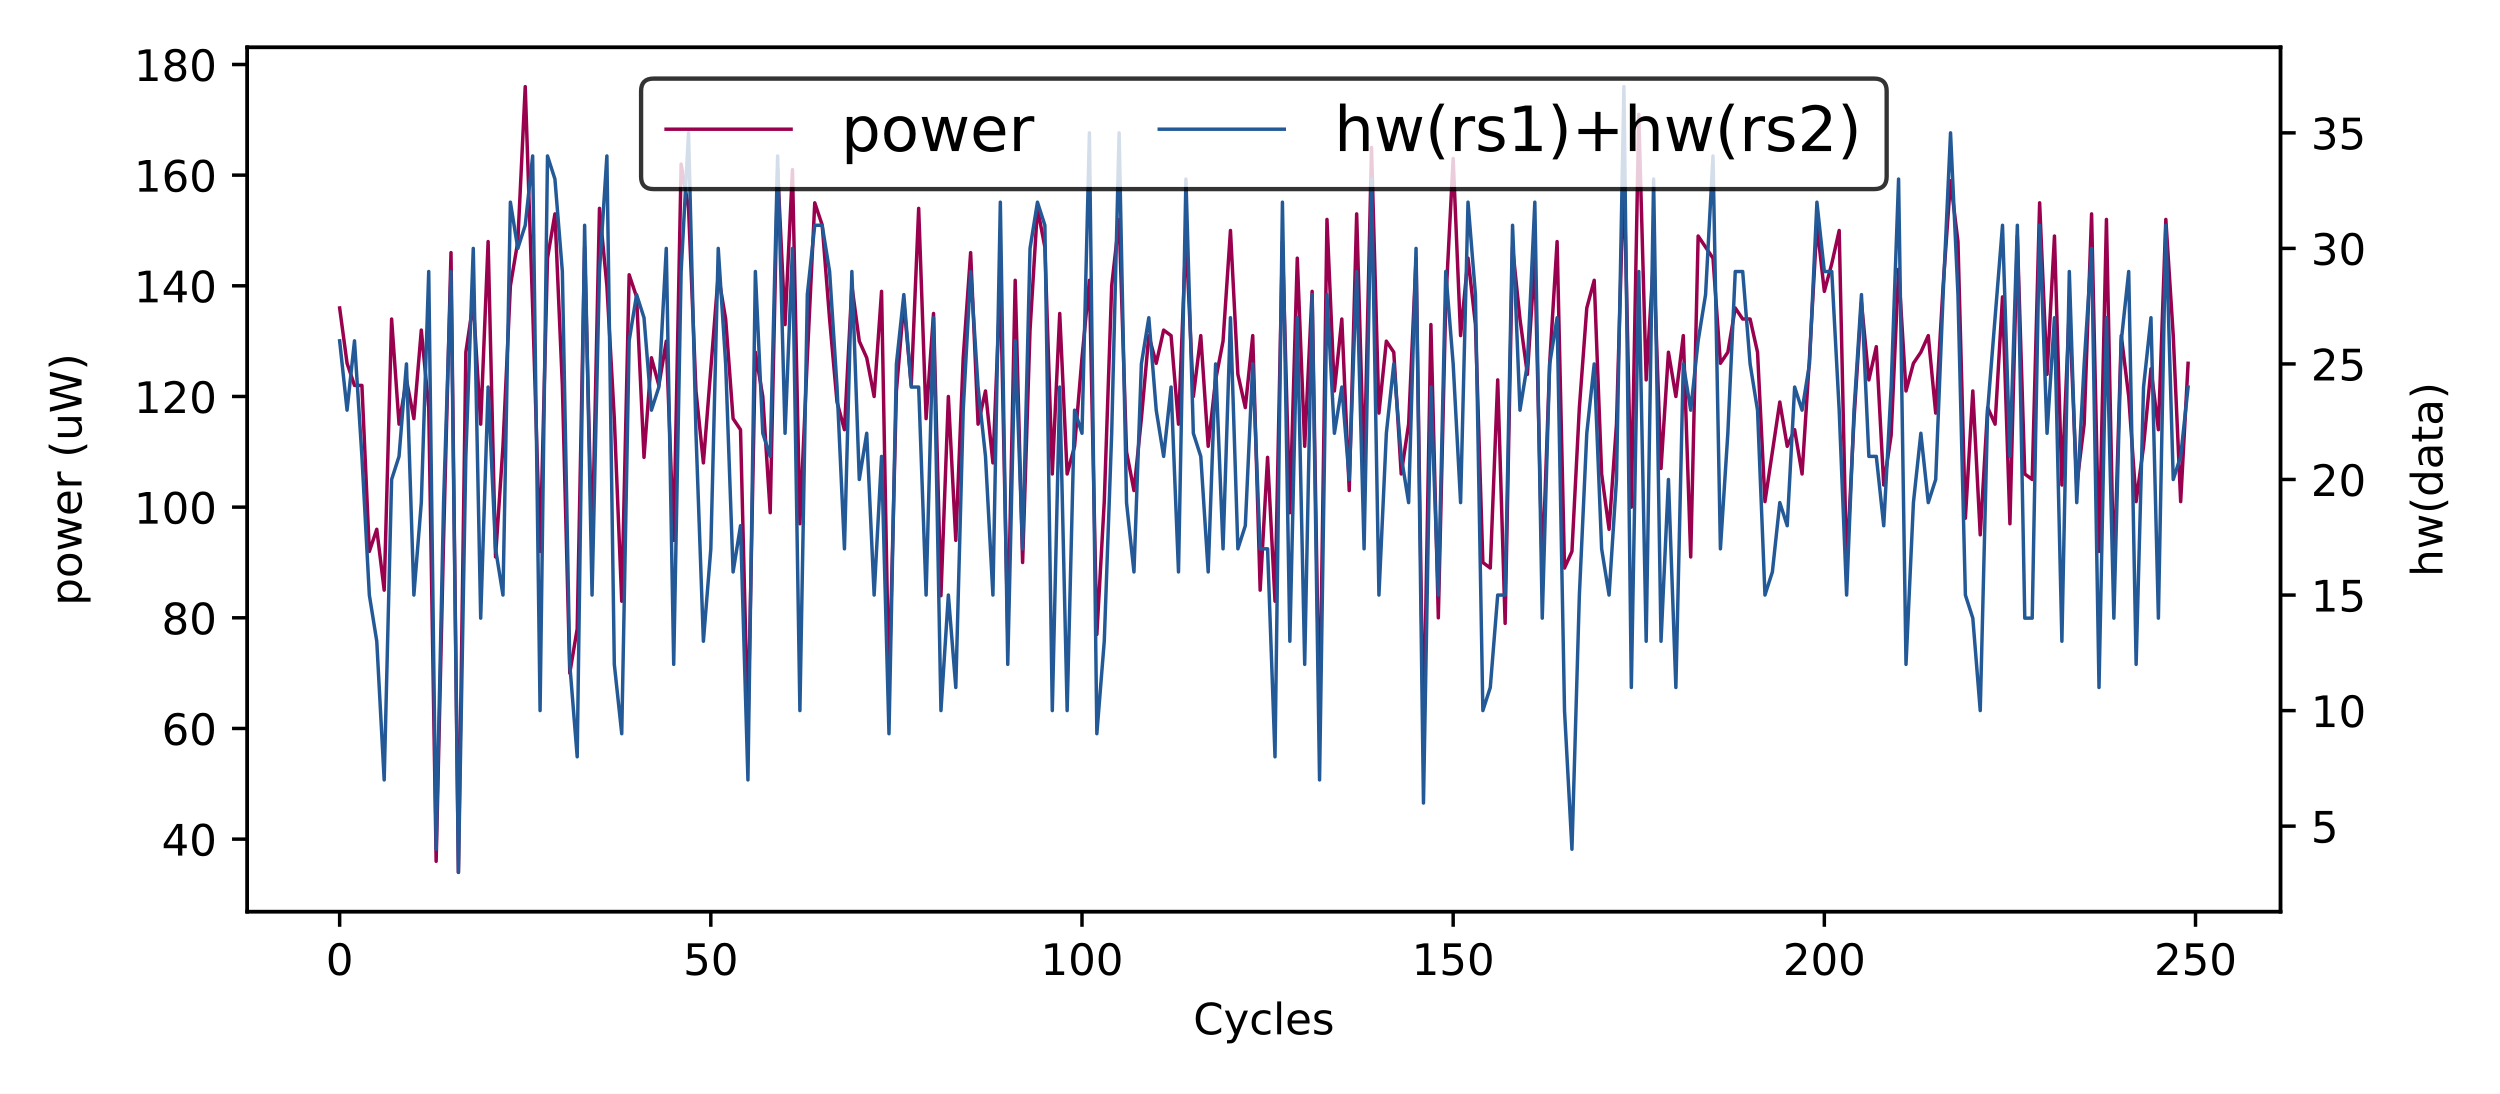
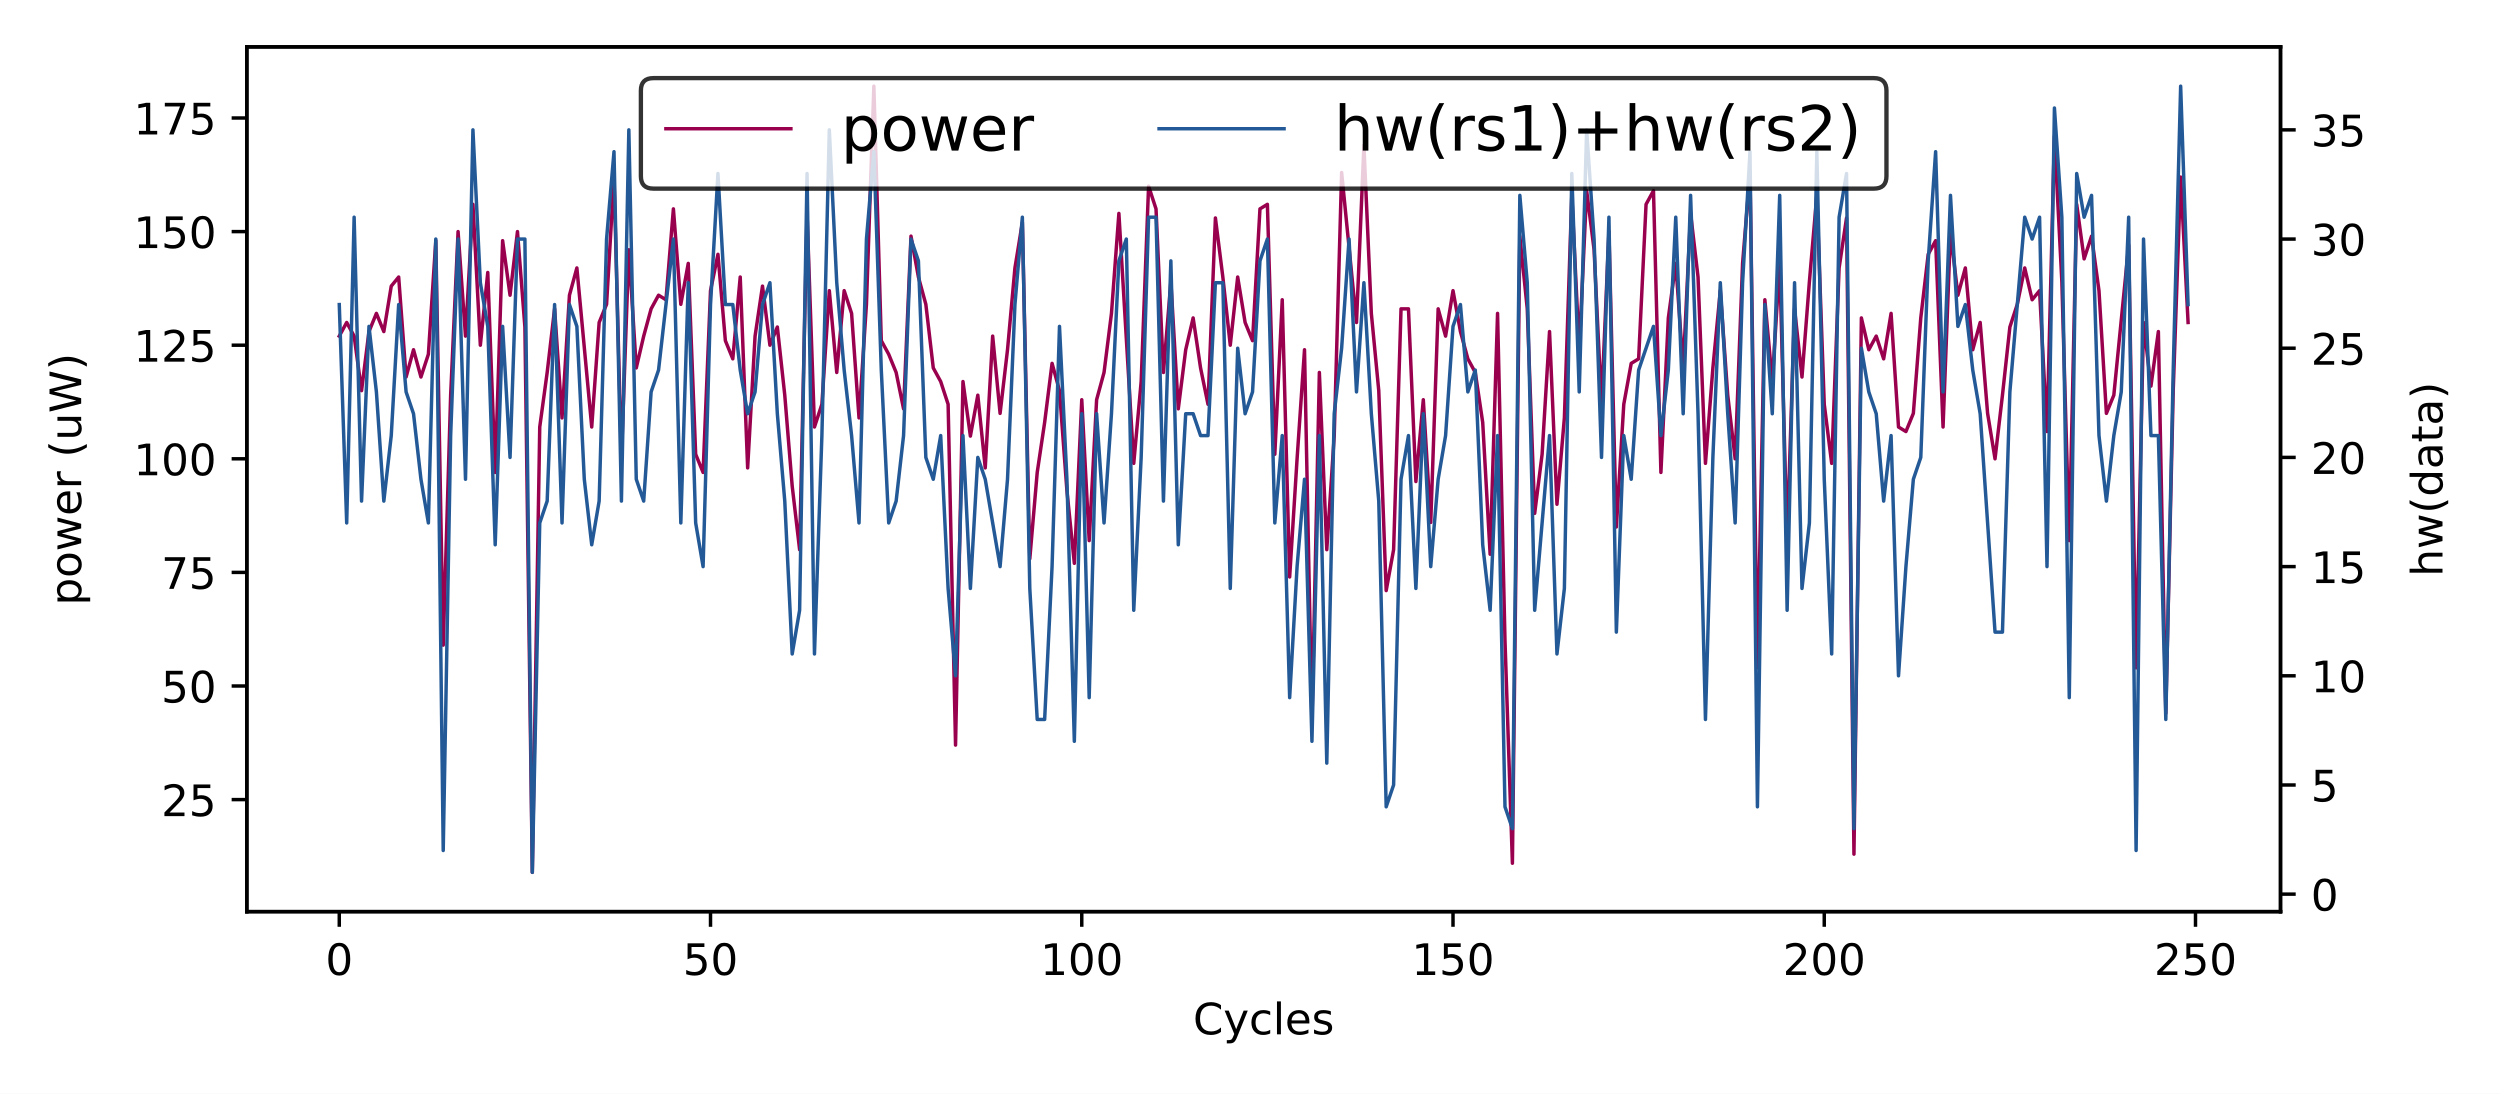
<svg xmlns="http://www.w3.org/2000/svg" xmlns:xlink="http://www.w3.org/1999/xlink" width="576pt" height="252pt" viewBox="0 0 576 252" version="1.1">
  <defs>
    <style type="text/css">*{stroke-linejoin: round; stroke-linecap: butt}</style>
  </defs>
  <g id="figure_1">
    <g id="patch_1">
      <path d="M 0 252  L 576 252  L 576 0  L 0 0  z " style="fill: #ffffff" />
    </g>
    <g id="axes_1">
      <g id="patch_2">
-         <path d="M 56.96 210.04  L 525.43 210.04  L 525.43 10.909  L 56.96 10.909  z " style="fill: #ffffff" />
+         <path d="M 56.87 210.04  L 525.43 210.04  L 525.43 10.8  L 56.87 10.8  z " style="fill: #ffffff" />
      </g>
      <g id="matplotlib.axis_1">
        <g id="xtick_1">
          <g id="line2d_1">
            <defs>
-               <path id="m8bb94ca2d2" d="M 0 0  L 0 3.5  " style="stroke: #000000; stroke-width: 0.8" />
+               <path id="m8ede813145" d="M 0 0  L 0 3.5  " style="stroke: #000000; stroke-width: 0.8" />
            </defs>
            <g>
-               <use xlink:href="#m8bb94ca2d2" x="78.254" y="210.04" style="stroke: #000000; stroke-width: 0.8" />
+               <use xlink:href="#m8ede813145" x="78.168" y="210.04" style="stroke: #000000; stroke-width: 0.8" />
            </g>
          </g>
          <g id="text_1">
-             <text style="font: 10px 'DejaVu Sans', 'Bitstream Vera Sans', 'Computer Modern Sans Serif', 'Lucida Grande', 'Verdana', 'Geneva', 'Lucid', 'Arial', 'Helvetica', 'Avant Garde', sans-serif; text-anchor: middle" x="78.254" y="224.638" transform="rotate(-0 78.25409 224.6384)">0</text>
+             <text style="font: 10px 'DejaVu Sans', 'Bitstream Vera Sans', 'Computer Modern Sans Serif', 'Lucida Grande', 'Verdana', 'Geneva', 'Lucid', 'Arial', 'Helvetica', 'Avant Garde', sans-serif; text-anchor: middle" x="78.168" y="224.638" transform="rotate(-0 78.16818 224.6384)">0</text>
          </g>
        </g>
        <g id="xtick_2">
          <g id="line2d_2">
            <g>
-               <use xlink:href="#m8bb94ca2d2" x="163.773" y="210.04" style="stroke: #000000; stroke-width: 0.8" />
+               <use xlink:href="#m8ede813145" x="163.703" y="210.04" style="stroke: #000000; stroke-width: 0.8" />
            </g>
          </g>
          <g id="text_2">
-             <text style="font: 10px 'DejaVu Sans', 'Bitstream Vera Sans', 'Computer Modern Sans Serif', 'Lucida Grande', 'Verdana', 'Geneva', 'Lucid', 'Arial', 'Helvetica', 'Avant Garde', sans-serif; text-anchor: middle" x="163.773" y="224.638" transform="rotate(-0 163.7725 224.6384)">50</text>
+             <text style="font: 10px 'DejaVu Sans', 'Bitstream Vera Sans', 'Computer Modern Sans Serif', 'Lucida Grande', 'Verdana', 'Geneva', 'Lucid', 'Arial', 'Helvetica', 'Avant Garde', sans-serif; text-anchor: middle" x="163.703" y="224.638" transform="rotate(-0 163.703 224.6384)">50</text>
          </g>
        </g>
        <g id="xtick_3">
          <g id="line2d_3">
            <g>
-               <use xlink:href="#m8bb94ca2d2" x="249.291" y="210.04" style="stroke: #000000; stroke-width: 0.8" />
+               <use xlink:href="#m8ede813145" x="249.238" y="210.04" style="stroke: #000000; stroke-width: 0.8" />
            </g>
          </g>
          <g id="text_3">
-             <text style="font: 10px 'DejaVu Sans', 'Bitstream Vera Sans', 'Computer Modern Sans Serif', 'Lucida Grande', 'Verdana', 'Geneva', 'Lucid', 'Arial', 'Helvetica', 'Avant Garde', sans-serif; text-anchor: middle" x="249.291" y="224.638" transform="rotate(-0 249.291 224.6384)">100</text>
+             <text style="font: 10px 'DejaVu Sans', 'Bitstream Vera Sans', 'Computer Modern Sans Serif', 'Lucida Grande', 'Verdana', 'Geneva', 'Lucid', 'Arial', 'Helvetica', 'Avant Garde', sans-serif; text-anchor: middle" x="249.238" y="224.638" transform="rotate(-0 249.2379 224.6384)">100</text>
          </g>
        </g>
        <g id="xtick_4">
          <g id="line2d_4">
            <g>
-               <use xlink:href="#m8bb94ca2d2" x="334.809" y="210.04" style="stroke: #000000; stroke-width: 0.8" />
+               <use xlink:href="#m8ede813145" x="334.773" y="210.04" style="stroke: #000000; stroke-width: 0.8" />
            </g>
          </g>
          <g id="text_4">
-             <text style="font: 10px 'DejaVu Sans', 'Bitstream Vera Sans', 'Computer Modern Sans Serif', 'Lucida Grande', 'Verdana', 'Geneva', 'Lucid', 'Arial', 'Helvetica', 'Avant Garde', sans-serif; text-anchor: middle" x="334.809" y="224.638" transform="rotate(-0 334.8094 224.6384)">150</text>
+             <text style="font: 10px 'DejaVu Sans', 'Bitstream Vera Sans', 'Computer Modern Sans Serif', 'Lucida Grande', 'Verdana', 'Geneva', 'Lucid', 'Arial', 'Helvetica', 'Avant Garde', sans-serif; text-anchor: middle" x="334.773" y="224.638" transform="rotate(-0 334.7728 224.6384)">150</text>
          </g>
        </g>
        <g id="xtick_5">
          <g id="line2d_5">
            <g>
-               <use xlink:href="#m8bb94ca2d2" x="420.328" y="210.04" style="stroke: #000000; stroke-width: 0.8" />
+               <use xlink:href="#m8ede813145" x="420.308" y="210.04" style="stroke: #000000; stroke-width: 0.8" />
            </g>
          </g>
          <g id="text_5">
-             <text style="font: 10px 'DejaVu Sans', 'Bitstream Vera Sans', 'Computer Modern Sans Serif', 'Lucida Grande', 'Verdana', 'Geneva', 'Lucid', 'Arial', 'Helvetica', 'Avant Garde', sans-serif; text-anchor: middle" x="420.328" y="224.638" transform="rotate(-0 420.3278 224.6384)">200</text>
+             <text style="font: 10px 'DejaVu Sans', 'Bitstream Vera Sans', 'Computer Modern Sans Serif', 'Lucida Grande', 'Verdana', 'Geneva', 'Lucid', 'Arial', 'Helvetica', 'Avant Garde', sans-serif; text-anchor: middle" x="420.308" y="224.638" transform="rotate(-0 420.3076 224.6384)">200</text>
          </g>
        </g>
        <g id="xtick_6">
          <g id="line2d_6">
            <g>
-               <use xlink:href="#m8bb94ca2d2" x="505.846" y="210.04" style="stroke: #000000; stroke-width: 0.8" />
+               <use xlink:href="#m8ede813145" x="505.843" y="210.04" style="stroke: #000000; stroke-width: 0.8" />
            </g>
          </g>
          <g id="text_6">
-             <text style="font: 10px 'DejaVu Sans', 'Bitstream Vera Sans', 'Computer Modern Sans Serif', 'Lucida Grande', 'Verdana', 'Geneva', 'Lucid', 'Arial', 'Helvetica', 'Avant Garde', sans-serif; text-anchor: middle" x="505.846" y="224.638" transform="rotate(-0 505.8463 224.6384)">250</text>
+             <text style="font: 10px 'DejaVu Sans', 'Bitstream Vera Sans', 'Computer Modern Sans Serif', 'Lucida Grande', 'Verdana', 'Geneva', 'Lucid', 'Arial', 'Helvetica', 'Avant Garde', sans-serif; text-anchor: middle" x="505.843" y="224.638" transform="rotate(-0 505.8425 224.6384)">250</text>
          </g>
        </g>
        <g id="text_7">
-           <text style="font: 10px 'DejaVu Sans', 'Bitstream Vera Sans', 'Computer Modern Sans Serif', 'Lucida Grande', 'Verdana', 'Geneva', 'Lucid', 'Arial', 'Helvetica', 'Avant Garde', sans-serif; text-anchor: middle" x="291.195" y="238.317" transform="rotate(-0 291.195 238.3166)">Cycles</text>
+           <text style="font: 10px 'DejaVu Sans', 'Bitstream Vera Sans', 'Computer Modern Sans Serif', 'Lucida Grande', 'Verdana', 'Geneva', 'Lucid', 'Arial', 'Helvetica', 'Avant Garde', sans-serif; text-anchor: middle" x="291.15" y="238.317" transform="rotate(-0 291.15 238.3166)">Cycles</text>
        </g>
      </g>
      <g id="matplotlib.axis_2">
        <g id="ytick_1">
          <g id="line2d_7">
            <defs>
-               <path id="mb36695439d" d="M 0 0  L -3.5 0  " style="stroke: #000000; stroke-width: 0.8" />
+               <path id="meb127ed722" d="M 0 0  L -3.5 0  " style="stroke: #000000; stroke-width: 0.8" />
            </defs>
            <g>
-               <use xlink:href="#mb36695439d" x="56.96" y="193.34" style="stroke: #000000; stroke-width: 0.8" />
+               <use xlink:href="#meb127ed722" x="56.87" y="184.232" style="stroke: #000000; stroke-width: 0.8" />
            </g>
          </g>
          <g id="text_8">
-             <text style="font: 10px 'DejaVu Sans', 'Bitstream Vera Sans', 'Computer Modern Sans Serif', 'Lucida Grande', 'Verdana', 'Geneva', 'Lucid', 'Arial', 'Helvetica', 'Avant Garde', sans-serif; text-anchor: end" x="49.96" y="197.139" transform="rotate(-0 49.96 197.1387)">40</text>
+             <text style="font: 10px 'DejaVu Sans', 'Bitstream Vera Sans', 'Computer Modern Sans Serif', 'Lucida Grande', 'Verdana', 'Geneva', 'Lucid', 'Arial', 'Helvetica', 'Avant Garde', sans-serif; text-anchor: end" x="49.87" y="188.031" transform="rotate(-0 49.87 188.0312)">25</text>
          </g>
        </g>
        <g id="ytick_2">
          <g id="line2d_8">
            <g>
-               <use xlink:href="#mb36695439d" x="56.96" y="167.843" style="stroke: #000000; stroke-width: 0.8" />
+               <use xlink:href="#meb127ed722" x="56.87" y="158.058" style="stroke: #000000; stroke-width: 0.8" />
            </g>
          </g>
          <g id="text_9">
-             <text style="font: 10px 'DejaVu Sans', 'Bitstream Vera Sans', 'Computer Modern Sans Serif', 'Lucida Grande', 'Verdana', 'Geneva', 'Lucid', 'Arial', 'Helvetica', 'Avant Garde', sans-serif; text-anchor: end" x="49.96" y="171.642" transform="rotate(-0 49.96 171.6418)">60</text>
+             <text style="font: 10px 'DejaVu Sans', 'Bitstream Vera Sans', 'Computer Modern Sans Serif', 'Lucida Grande', 'Verdana', 'Geneva', 'Lucid', 'Arial', 'Helvetica', 'Avant Garde', sans-serif; text-anchor: end" x="49.87" y="161.857" transform="rotate(-0 49.87 161.8567)">50</text>
          </g>
        </g>
        <g id="ytick_3">
          <g id="line2d_9">
            <g>
-               <use xlink:href="#mb36695439d" x="56.96" y="142.346" style="stroke: #000000; stroke-width: 0.8" />
+               <use xlink:href="#meb127ed722" x="56.87" y="131.883" style="stroke: #000000; stroke-width: 0.8" />
            </g>
          </g>
          <g id="text_10">
-             <text style="font: 10px 'DejaVu Sans', 'Bitstream Vera Sans', 'Computer Modern Sans Serif', 'Lucida Grande', 'Verdana', 'Geneva', 'Lucid', 'Arial', 'Helvetica', 'Avant Garde', sans-serif; text-anchor: end" x="49.96" y="146.145" transform="rotate(-0 49.96 146.1449)">80</text>
+             <text style="font: 10px 'DejaVu Sans', 'Bitstream Vera Sans', 'Computer Modern Sans Serif', 'Lucida Grande', 'Verdana', 'Geneva', 'Lucid', 'Arial', 'Helvetica', 'Avant Garde', sans-serif; text-anchor: end" x="49.87" y="135.682" transform="rotate(-0 49.87 135.6823)">75</text>
          </g>
        </g>
        <g id="ytick_4">
          <g id="line2d_10">
            <g>
-               <use xlink:href="#mb36695439d" x="56.96" y="116.849" style="stroke: #000000; stroke-width: 0.8" />
+               <use xlink:href="#meb127ed722" x="56.87" y="105.709" style="stroke: #000000; stroke-width: 0.8" />
            </g>
          </g>
          <g id="text_11">
-             <text style="font: 10px 'DejaVu Sans', 'Bitstream Vera Sans', 'Computer Modern Sans Serif', 'Lucida Grande', 'Verdana', 'Geneva', 'Lucid', 'Arial', 'Helvetica', 'Avant Garde', sans-serif; text-anchor: end" x="49.96" y="120.648" transform="rotate(-0 49.96 120.648)">100</text>
+             <text style="font: 10px 'DejaVu Sans', 'Bitstream Vera Sans', 'Computer Modern Sans Serif', 'Lucida Grande', 'Verdana', 'Geneva', 'Lucid', 'Arial', 'Helvetica', 'Avant Garde', sans-serif; text-anchor: end" x="49.87" y="109.508" transform="rotate(-0 49.87 109.5078)">100</text>
          </g>
        </g>
        <g id="ytick_5">
          <g id="line2d_11">
            <g>
-               <use xlink:href="#mb36695439d" x="56.96" y="91.352" style="stroke: #000000; stroke-width: 0.8" />
+               <use xlink:href="#meb127ed722" x="56.87" y="79.534" style="stroke: #000000; stroke-width: 0.8" />
            </g>
          </g>
          <g id="text_12">
-             <text style="font: 10px 'DejaVu Sans', 'Bitstream Vera Sans', 'Computer Modern Sans Serif', 'Lucida Grande', 'Verdana', 'Geneva', 'Lucid', 'Arial', 'Helvetica', 'Avant Garde', sans-serif; text-anchor: end" x="49.96" y="95.151" transform="rotate(-0 49.96 95.15103)">120</text>
+             <text style="font: 10px 'DejaVu Sans', 'Bitstream Vera Sans', 'Computer Modern Sans Serif', 'Lucida Grande', 'Verdana', 'Geneva', 'Lucid', 'Arial', 'Helvetica', 'Avant Garde', sans-serif; text-anchor: end" x="49.87" y="83.333" transform="rotate(-0 49.87 83.33335)">125</text>
          </g>
        </g>
        <g id="ytick_6">
          <g id="line2d_12">
            <g>
-               <use xlink:href="#mb36695439d" x="56.96" y="65.855" style="stroke: #000000; stroke-width: 0.8" />
+               <use xlink:href="#meb127ed722" x="56.87" y="53.36" style="stroke: #000000; stroke-width: 0.8" />
            </g>
          </g>
          <g id="text_13">
-             <text style="font: 10px 'DejaVu Sans', 'Bitstream Vera Sans', 'Computer Modern Sans Serif', 'Lucida Grande', 'Verdana', 'Geneva', 'Lucid', 'Arial', 'Helvetica', 'Avant Garde', sans-serif; text-anchor: end" x="49.96" y="69.654" transform="rotate(-0 49.96 69.65411)">140</text>
+             <text style="font: 10px 'DejaVu Sans', 'Bitstream Vera Sans', 'Computer Modern Sans Serif', 'Lucida Grande', 'Verdana', 'Geneva', 'Lucid', 'Arial', 'Helvetica', 'Avant Garde', sans-serif; text-anchor: end" x="49.87" y="57.159" transform="rotate(-0 49.87 57.15889)">150</text>
          </g>
        </g>
        <g id="ytick_7">
          <g id="line2d_13">
            <g>
-               <use xlink:href="#mb36695439d" x="56.96" y="40.358" style="stroke: #000000; stroke-width: 0.8" />
+               <use xlink:href="#meb127ed722" x="56.87" y="27.185" style="stroke: #000000; stroke-width: 0.8" />
            </g>
          </g>
          <g id="text_14">
-             <text style="font: 10px 'DejaVu Sans', 'Bitstream Vera Sans', 'Computer Modern Sans Serif', 'Lucida Grande', 'Verdana', 'Geneva', 'Lucid', 'Arial', 'Helvetica', 'Avant Garde', sans-serif; text-anchor: end" x="49.96" y="44.157" transform="rotate(-0 49.96 44.15718)">160</text>
-           </g>
-         </g>
-         <g id="ytick_8">
-           <g id="line2d_14">
-             <g>
-               <use xlink:href="#mb36695439d" x="56.96" y="14.861" style="stroke: #000000; stroke-width: 0.8" />
-             </g>
-           </g>
-           <g id="text_15">
-             <text style="font: 10px 'DejaVu Sans', 'Bitstream Vera Sans', 'Computer Modern Sans Serif', 'Lucida Grande', 'Verdana', 'Geneva', 'Lucid', 'Arial', 'Helvetica', 'Avant Garde', sans-serif; text-anchor: end" x="49.96" y="18.66" transform="rotate(-0 49.96 18.66026)">180</text>
-           </g>
-         </g>
-         <g id="text_16">
-           <text style="font: 10px 'DejaVu Sans', 'Bitstream Vera Sans', 'Computer Modern Sans Serif', 'Lucida Grande', 'Verdana', 'Geneva', 'Lucid', 'Arial', 'Helvetica', 'Avant Garde', sans-serif; text-anchor: middle" x="18.793" y="110.475" transform="rotate(-90 18.79281 110.4745)">power (uW)</text>
-         </g>
-       </g>
-       <g id="line2d_15">
-         <path d="M 78.254 70.954  L 79.964 83.703  L 81.675 88.802  L 83.385 88.802  L 85.096 127.048  L 86.806 121.948  L 88.516 135.971  L 90.227 73.504  L 91.937 97.726  L 93.647 87.527  L 95.358 96.451  L 97.068 76.054  L 98.779 93.902  L 100.489 198.439  L 102.199 124.498  L 103.91 58.206  L 105.62 200.989  L 107.33 81.153  L 109.041 69.679  L 110.751 97.726  L 112.461 55.656  L 114.172 128.322  L 115.882 102.825  L 117.593 65.855  L 119.303 55.656  L 121.013 19.96  L 122.724 70.954  L 124.434 127.048  L 126.144 59.481  L 127.855 49.282  L 129.565 88.802  L 131.276 155.094  L 132.986 144.895  L 134.696 56.931  L 136.407 127.048  L 138.117 48.007  L 139.827 65.855  L 141.538 96.451  L 143.248 138.521  L 144.958 63.305  L 146.669 68.405  L 148.379 105.375  L 150.09 82.428  L 151.8 88.802  L 153.51 78.603  L 155.221 124.498  L 156.931 37.808  L 158.641 48.007  L 160.352 90.077  L 162.062 106.65  L 165.483 63.305  L 167.193 73.504  L 168.904 96.451  L 170.614 99.001  L 172.324 167.843  L 174.035 81.153  L 175.745 91.352  L 177.455 118.124  L 179.166 39.083  L 180.876 74.779  L 182.587 39.083  L 184.297 120.673  L 186.007 82.428  L 187.718 46.732  L 189.428 51.832  L 191.138 73.504  L 192.849 92.627  L 194.559 99.001  L 196.27 65.855  L 197.98 78.603  L 199.69 82.428  L 201.401 91.352  L 203.111 67.13  L 204.821 158.919  L 206.532 90.077  L 208.242 69.679  L 209.952 88.802  L 211.663 48.007  L 213.373 96.451  L 215.084 72.229  L 216.794 137.246  L 218.504 91.352  L 220.215 124.498  L 221.925 82.428  L 223.635 58.206  L 225.346 97.726  L 227.056 90.077  L 228.767 106.65  L 230.477 64.58  L 232.187 146.17  L 233.898 64.58  L 235.608 129.597  L 237.318 76.054  L 239.029 48.007  L 240.739 56.931  L 242.449 109.2  L 244.16 72.229  L 245.87 109.2  L 247.581 102.825  L 249.291 82.428  L 251.001 64.58  L 252.712 146.17  L 254.422 115.574  L 256.132 65.855  L 257.843 50.557  L 259.553 104.1  L 261.264 113.024  L 262.974 96.451  L 264.684 77.329  L 266.395 83.703  L 268.105 76.054  L 269.815 77.329  L 271.526 97.726  L 273.236 54.381  L 274.946 91.352  L 276.657 77.329  L 278.367 102.825  L 280.078 87.527  L 281.788 78.603  L 283.498 53.106  L 285.209 86.252  L 286.919 93.902  L 288.629 77.329  L 290.34 135.971  L 292.05 105.375  L 293.761 138.521  L 295.471 55.656  L 297.181 118.124  L 298.892 59.481  L 300.602 102.825  L 302.312 67.13  L 304.023 167.843  L 305.733 50.557  L 307.444 90.077  L 309.154 73.504  L 310.864 113.024  L 312.575 49.282  L 314.285 109.2  L 315.995 33.984  L 317.706 95.176  L 319.416 78.603  L 321.126 81.153  L 322.837 109.2  L 324.547 97.726  L 326.258 59.481  L 327.968 170.392  L 329.678 74.779  L 331.389 142.346  L 333.099 69.679  L 334.809 36.533  L 336.52 77.329  L 338.23 59.481  L 339.941 74.779  L 341.651 129.597  L 343.361 130.872  L 345.072 87.527  L 346.782 143.621  L 348.492 56.931  L 350.203 73.504  L 351.913 86.252  L 353.623 59.481  L 355.334 132.147  L 357.044 83.703  L 358.755 55.656  L 360.465 130.872  L 362.175 127.048  L 363.886 93.902  L 365.596 70.954  L 367.306 64.58  L 369.017 109.2  L 370.727 121.948  L 372.438 97.726  L 374.148 39.083  L 375.858 116.849  L 377.569 26.335  L 379.279 87.527  L 380.989 59.481  L 382.7 107.925  L 384.41 81.153  L 386.12 91.352  L 387.831 77.329  L 389.541 128.322  L 391.252 54.381  L 394.672 59.481  L 396.383 83.703  L 398.093 81.153  L 399.803 70.954  L 401.514 73.504  L 403.224 73.504  L 404.935 81.153  L 406.645 115.574  L 410.066 92.627  L 411.776 102.825  L 413.486 99.001  L 415.197 109.2  L 416.907 82.428  L 418.617 51.832  L 420.328 67.13  L 422.038 60.756  L 423.749 53.106  L 425.459 130.872  L 427.169 96.451  L 428.88 69.679  L 430.59 87.527  L 432.3 79.878  L 434.011 111.749  L 435.721 100.276  L 437.432 62.03  L 439.142 90.077  L 440.852 83.703  L 442.563 81.153  L 444.273 77.329  L 445.983 95.176  L 447.694 65.855  L 449.404 41.633  L 451.114 55.656  L 452.825 119.398  L 454.535 90.077  L 456.246 123.223  L 457.956 93.902  L 459.666 97.726  L 461.377 68.405  L 463.087 120.673  L 464.797 54.381  L 466.508 109.2  L 468.218 110.475  L 469.929 46.732  L 471.639 86.252  L 473.349 54.381  L 475.06 111.749  L 476.77 70.954  L 478.48 111.749  L 480.191 97.726  L 481.901 49.282  L 483.611 127.048  L 485.322 50.557  L 487.032 133.422  L 488.743 77.329  L 490.453 91.352  L 492.163 115.574  L 493.874 102.825  L 495.584 84.978  L 497.294 99.001  L 499.005 50.557  L 500.715 77.329  L 502.426 115.574  L 504.136 83.703  L 504.136 83.703  " clip-path="url(#p8fb56f5492)" style="fill: none; stroke: #99004d; stroke-width: 0.8; stroke-linecap: square" />
+             <text style="font: 10px 'DejaVu Sans', 'Bitstream Vera Sans', 'Computer Modern Sans Serif', 'Lucida Grande', 'Verdana', 'Geneva', 'Lucid', 'Arial', 'Helvetica', 'Avant Garde', sans-serif; text-anchor: end" x="49.87" y="30.984" transform="rotate(-0 49.87 30.98443)">175</text>
+           </g>
+         </g>
+         <g id="text_15">
+           <text style="font: 10px 'DejaVu Sans', 'Bitstream Vera Sans', 'Computer Modern Sans Serif', 'Lucida Grande', 'Verdana', 'Geneva', 'Lucid', 'Arial', 'Helvetica', 'Avant Garde', sans-serif; text-anchor: middle" x="18.703" y="110.42" transform="rotate(-90 18.70281 110.42)">power (uW)</text>
+         </g>
+       </g>
+       <g id="line2d_14">
+         <path d="M 78.168 77.44  L 79.879 74.299  L 81.59 77.44  L 83.3 90.004  L 85.011 76.393  L 86.722 72.205  L 88.432 76.393  L 90.143 65.923  L 91.854 63.829  L 93.564 86.863  L 95.275 80.581  L 96.986 86.863  L 98.697 81.628  L 100.407 55.454  L 102.118 148.635  L 103.829 91.051  L 105.539 53.36  L 107.25 77.44  L 108.961 47.078  L 110.671 79.534  L 112.382 62.782  L 114.093 108.85  L 115.804 55.454  L 117.514 68.017  L 119.225 53.36  L 120.936 75.346  L 122.646 200.984  L 124.357 98.38  L 126.068 85.816  L 127.778 71.158  L 129.489 96.286  L 131.2 68.017  L 132.91 61.736  L 136.332 98.38  L 138.043 74.299  L 139.753 70.111  L 141.464 40.796  L 143.175 105.709  L 144.885 57.548  L 146.596 84.769  L 148.307 77.44  L 150.017 71.158  L 151.728 68.017  L 153.439 69.064  L 155.15 48.125  L 156.86 70.111  L 158.571 60.689  L 160.282 104.662  L 161.992 108.85  L 163.703 66.97  L 165.414 58.595  L 167.124 78.487  L 168.835 82.675  L 170.546 63.829  L 172.257 107.803  L 173.967 77.44  L 175.678 65.923  L 177.389 79.534  L 179.099 75.346  L 180.81 91.051  L 182.521 111.99  L 184.231 126.648  L 185.942 49.172  L 187.653 98.38  L 189.364 93.145  L 191.074 66.97  L 192.785 85.816  L 194.496 66.97  L 196.206 72.205  L 197.917 96.286  L 199.628 70.111  L 201.338 19.856  L 203.049 78.487  L 204.76 81.628  L 206.47 85.816  L 208.181 94.192  L 209.892 54.407  L 211.603 63.829  L 213.313 70.111  L 215.024 84.769  L 216.735 87.91  L 218.445 93.145  L 220.156 171.668  L 221.867 87.91  L 223.577 100.474  L 225.288 91.051  L 226.999 107.803  L 228.71 77.44  L 230.42 95.239  L 232.131 80.581  L 233.842 61.736  L 235.552 51.266  L 237.263 128.742  L 238.974 108.85  L 240.684 97.333  L 242.395 83.722  L 244.106 90.004  L 245.817 113.037  L 247.527 129.789  L 249.238 92.098  L 250.949 124.554  L 252.659 92.098  L 254.37 85.816  L 256.081 72.205  L 257.791 49.172  L 261.213 106.756  L 262.923 87.91  L 264.634 42.89  L 266.345 48.125  L 268.056 85.816  L 269.766 64.876  L 271.477 94.192  L 273.188 80.581  L 274.898 73.252  L 276.609 84.769  L 278.32 93.145  L 280.03 50.219  L 281.741 63.829  L 283.452 79.534  L 285.163 63.829  L 286.873 74.299  L 288.584 78.487  L 290.295 48.125  L 292.005 47.078  L 293.716 104.662  L 295.427 69.064  L 297.137 132.93  L 298.848 105.709  L 300.559 80.581  L 302.27 166.433  L 303.98 85.816  L 305.691 126.648  L 307.402 100.474  L 309.112 39.749  L 312.534 74.299  L 314.244 33.467  L 315.955 72.205  L 317.666 90.004  L 319.377 136.071  L 321.087 126.648  L 322.798 71.158  L 324.509 71.158  L 326.219 110.943  L 327.93 92.098  L 329.641 120.366  L 331.351 71.158  L 333.062 77.44  L 334.773 66.97  L 336.483 76.393  L 338.194 82.675  L 339.905 85.816  L 341.616 97.333  L 343.326 127.695  L 345.037 72.205  L 346.748 147.588  L 348.458 198.89  L 350.169 54.407  L 351.88 71.158  L 353.59 118.272  L 355.301 104.662  L 357.012 76.393  L 358.723 116.178  L 360.433 96.286  L 362.144 44.984  L 363.855 80.581  L 365.565 43.937  L 367.276 57.548  L 368.987 93.145  L 370.697 53.36  L 372.408 121.413  L 374.119 93.145  L 375.83 83.722  L 377.54 82.675  L 379.251 47.078  L 380.962 43.937  L 382.672 108.85  L 384.383 73.252  L 386.094 60.689  L 387.804 84.769  L 389.515 49.172  L 391.226 63.829  L 392.936 106.756  L 394.647 84.769  L 396.358 66.97  L 398.069 91.051  L 399.779 105.709  L 401.49 60.689  L 403.201 39.749  L 404.911 153.87  L 406.622 69.064  L 408.333 87.91  L 410.043 60.689  L 411.754 124.554  L 413.465 71.158  L 415.176 86.863  L 416.886 64.876  L 418.597 44.984  L 420.308 93.145  L 422.018 106.756  L 423.729 61.736  L 425.44 50.219  L 427.15 196.796  L 428.861 73.252  L 430.572 80.581  L 432.283 77.44  L 433.993 82.675  L 435.704 72.205  L 437.415 98.38  L 439.125 99.427  L 440.836 95.239  L 442.547 73.252  L 444.257 58.595  L 445.968 55.454  L 447.679 98.38  L 449.39 53.36  L 451.1 68.017  L 452.811 61.736  L 454.522 80.581  L 456.232 74.299  L 457.943 95.239  L 459.654 105.709  L 461.364 91.051  L 463.075 75.346  L 464.786 70.111  L 466.496 61.736  L 468.207 69.064  L 469.918 66.97  L 471.629 99.427  L 473.339 31.373  L 475.05 64.876  L 476.761 124.554  L 478.471 47.078  L 480.182 59.642  L 481.893 54.407  L 483.603 66.97  L 485.314 95.239  L 487.025 91.051  L 490.446 56.501  L 492.157 153.87  L 493.868 74.299  L 495.578 88.957  L 497.289 76.393  L 499 164.339  L 500.71 90.004  L 502.421 40.796  L 504.132 74.299  L 504.132 74.299  " clip-path="url(#p8a074689ff)" style="fill: none; stroke: #99004d; stroke-width: 0.8; stroke-linecap: square" />
      </g>
      <g id="patch_3">
-         <path d="M 56.96 210.04  L 56.96 10.909  " style="fill: none; stroke: #000000; stroke-width: 0.8; stroke-linejoin: miter; stroke-linecap: square" />
+         <path d="M 56.87 210.04  L 56.87 10.8  " style="fill: none; stroke: #000000; stroke-width: 0.8; stroke-linejoin: miter; stroke-linecap: square" />
      </g>
      <g id="patch_4">
-         <path d="M 525.43 210.04  L 525.43 10.909  " style="fill: none; stroke: #000000; stroke-width: 0.8; stroke-linejoin: miter; stroke-linecap: square" />
+         <path d="M 525.43 210.04  L 525.43 10.8  " style="fill: none; stroke: #000000; stroke-width: 0.8; stroke-linejoin: miter; stroke-linecap: square" />
      </g>
      <g id="patch_5">
-         <path d="M 56.96 210.04  L 525.43 210.04  " style="fill: none; stroke: #000000; stroke-width: 0.8; stroke-linejoin: miter; stroke-linecap: square" />
+         <path d="M 56.87 210.04  L 525.43 210.04  " style="fill: none; stroke: #000000; stroke-width: 0.8; stroke-linejoin: miter; stroke-linecap: square" />
      </g>
      <g id="patch_6">
-         <path d="M 56.96 10.909  L 525.43 10.909  " style="fill: none; stroke: #000000; stroke-width: 0.8; stroke-linejoin: miter; stroke-linecap: square" />
+         <path d="M 56.87 10.8  L 525.43 10.8  " style="fill: none; stroke: #000000; stroke-width: 0.8; stroke-linejoin: miter; stroke-linecap: square" />
      </g>
    </g>
    <g id="axes_2">
      <g id="matplotlib.axis_3">
+         <g id="ytick_8">
+           <g id="line2d_15">
+             <defs>
+               <path id="m65d6f299b5" d="M 0 0  L 3.5 0  " style="stroke: #000000; stroke-width: 0.8" />
+             </defs>
+             <g>
+               <use xlink:href="#m65d6f299b5" x="525.43" y="206.015" style="stroke: #000000; stroke-width: 0.8" />
+             </g>
+           </g>
+           <g id="text_16">
+             <text style="font: 10px 'DejaVu Sans', 'Bitstream Vera Sans', 'Computer Modern Sans Serif', 'Lucida Grande', 'Verdana', 'Geneva', 'Lucid', 'Arial', 'Helvetica', 'Avant Garde', sans-serif; text-anchor: start" x="532.43" y="209.814" transform="rotate(-0 532.43 209.8142)">0</text>
+           </g>
+         </g>
        <g id="ytick_9">
          <g id="line2d_16">
-             <defs>
-               <path id="m4cf749831d" d="M 0 0  L 3.5 0  " style="stroke: #000000; stroke-width: 0.8" />
-             </defs>
-             <g>
-               <use xlink:href="#m4cf749831d" x="525.43" y="190.34" style="stroke: #000000; stroke-width: 0.8" />
+             <g>
+               <use xlink:href="#m65d6f299b5" x="525.43" y="180.858" style="stroke: #000000; stroke-width: 0.8" />
            </g>
          </g>
          <g id="text_17">
-             <text style="font: 10px 'DejaVu Sans', 'Bitstream Vera Sans', 'Computer Modern Sans Serif', 'Lucida Grande', 'Verdana', 'Geneva', 'Lucid', 'Arial', 'Helvetica', 'Avant Garde', sans-serif; text-anchor: start" x="532.43" y="194.139" transform="rotate(-0 532.43 194.1391)">5</text>
+             <text style="font: 10px 'DejaVu Sans', 'Bitstream Vera Sans', 'Computer Modern Sans Serif', 'Lucida Grande', 'Verdana', 'Geneva', 'Lucid', 'Arial', 'Helvetica', 'Avant Garde', sans-serif; text-anchor: start" x="532.43" y="184.658" transform="rotate(-0 532.43 184.6576)">5</text>
          </g>
        </g>
        <g id="ytick_10">
          <g id="line2d_17">
            <g>
-               <use xlink:href="#m4cf749831d" x="525.43" y="163.718" style="stroke: #000000; stroke-width: 0.8" />
+               <use xlink:href="#m65d6f299b5" x="525.43" y="155.702" style="stroke: #000000; stroke-width: 0.8" />
            </g>
          </g>
          <g id="text_18">
-             <text style="font: 10px 'DejaVu Sans', 'Bitstream Vera Sans', 'Computer Modern Sans Serif', 'Lucida Grande', 'Verdana', 'Geneva', 'Lucid', 'Arial', 'Helvetica', 'Avant Garde', sans-serif; text-anchor: start" x="532.43" y="167.517" transform="rotate(-0 532.43 167.5173)">10</text>
+             <text style="font: 10px 'DejaVu Sans', 'Bitstream Vera Sans', 'Computer Modern Sans Serif', 'Lucida Grande', 'Verdana', 'Geneva', 'Lucid', 'Arial', 'Helvetica', 'Avant Garde', sans-serif; text-anchor: start" x="532.43" y="159.501" transform="rotate(-0 532.43 159.501)">10</text>
          </g>
        </g>
        <g id="ytick_11">
          <g id="line2d_18">
            <g>
-               <use xlink:href="#m4cf749831d" x="525.43" y="137.096" style="stroke: #000000; stroke-width: 0.8" />
+               <use xlink:href="#m65d6f299b5" x="525.43" y="130.545" style="stroke: #000000; stroke-width: 0.8" />
            </g>
          </g>
          <g id="text_19">
-             <text style="font: 10px 'DejaVu Sans', 'Bitstream Vera Sans', 'Computer Modern Sans Serif', 'Lucida Grande', 'Verdana', 'Geneva', 'Lucid', 'Arial', 'Helvetica', 'Avant Garde', sans-serif; text-anchor: start" x="532.43" y="140.896" transform="rotate(-0 532.43 140.8955)">15</text>
+             <text style="font: 10px 'DejaVu Sans', 'Bitstream Vera Sans', 'Computer Modern Sans Serif', 'Lucida Grande', 'Verdana', 'Geneva', 'Lucid', 'Arial', 'Helvetica', 'Avant Garde', sans-serif; text-anchor: start" x="532.43" y="134.344" transform="rotate(-0 532.43 134.3445)">15</text>
          </g>
        </g>
        <g id="ytick_12">
          <g id="line2d_19">
            <g>
-               <use xlink:href="#m4cf749831d" x="525.43" y="110.475" style="stroke: #000000; stroke-width: 0.8" />
+               <use xlink:href="#m65d6f299b5" x="525.43" y="105.389" style="stroke: #000000; stroke-width: 0.8" />
            </g>
          </g>
          <g id="text_20">
-             <text style="font: 10px 'DejaVu Sans', 'Bitstream Vera Sans', 'Computer Modern Sans Serif', 'Lucida Grande', 'Verdana', 'Geneva', 'Lucid', 'Arial', 'Helvetica', 'Avant Garde', sans-serif; text-anchor: start" x="532.43" y="114.274" transform="rotate(-0 532.43 114.2737)">20</text>
+             <text style="font: 10px 'DejaVu Sans', 'Bitstream Vera Sans', 'Computer Modern Sans Serif', 'Lucida Grande', 'Verdana', 'Geneva', 'Lucid', 'Arial', 'Helvetica', 'Avant Garde', sans-serif; text-anchor: start" x="532.43" y="109.188" transform="rotate(-0 532.43 109.1879)">20</text>
          </g>
        </g>
        <g id="ytick_13">
          <g id="line2d_20">
            <g>
-               <use xlink:href="#m4cf749831d" x="525.43" y="83.853" style="stroke: #000000; stroke-width: 0.8" />
+               <use xlink:href="#m65d6f299b5" x="525.43" y="80.232" style="stroke: #000000; stroke-width: 0.8" />
            </g>
          </g>
          <g id="text_21">
-             <text style="font: 10px 'DejaVu Sans', 'Bitstream Vera Sans', 'Computer Modern Sans Serif', 'Lucida Grande', 'Verdana', 'Geneva', 'Lucid', 'Arial', 'Helvetica', 'Avant Garde', sans-serif; text-anchor: start" x="532.43" y="87.652" transform="rotate(-0 532.43 87.65194)">25</text>
+             <text style="font: 10px 'DejaVu Sans', 'Bitstream Vera Sans', 'Computer Modern Sans Serif', 'Lucida Grande', 'Verdana', 'Geneva', 'Lucid', 'Arial', 'Helvetica', 'Avant Garde', sans-serif; text-anchor: start" x="532.43" y="84.031" transform="rotate(-0 532.43 84.03134)">25</text>
          </g>
        </g>
        <g id="ytick_14">
          <g id="line2d_21">
            <g>
-               <use xlink:href="#m4cf749831d" x="525.43" y="57.231" style="stroke: #000000; stroke-width: 0.8" />
+               <use xlink:href="#m65d6f299b5" x="525.43" y="55.076" style="stroke: #000000; stroke-width: 0.8" />
            </g>
          </g>
          <g id="text_22">
-             <text style="font: 10px 'DejaVu Sans', 'Bitstream Vera Sans', 'Computer Modern Sans Serif', 'Lucida Grande', 'Verdana', 'Geneva', 'Lucid', 'Arial', 'Helvetica', 'Avant Garde', sans-serif; text-anchor: start" x="532.43" y="61.03" transform="rotate(-0 532.43 61.03015)">30</text>
+             <text style="font: 10px 'DejaVu Sans', 'Bitstream Vera Sans', 'Computer Modern Sans Serif', 'Lucida Grande', 'Verdana', 'Geneva', 'Lucid', 'Arial', 'Helvetica', 'Avant Garde', sans-serif; text-anchor: start" x="532.43" y="58.875" transform="rotate(-0 532.43 58.87477)">30</text>
          </g>
        </g>
        <g id="ytick_15">
          <g id="line2d_22">
            <g>
-               <use xlink:href="#m4cf749831d" x="525.43" y="30.609" style="stroke: #000000; stroke-width: 0.8" />
+               <use xlink:href="#m65d6f299b5" x="525.43" y="29.919" style="stroke: #000000; stroke-width: 0.8" />
            </g>
          </g>
          <g id="text_23">
-             <text style="font: 10px 'DejaVu Sans', 'Bitstream Vera Sans', 'Computer Modern Sans Serif', 'Lucida Grande', 'Verdana', 'Geneva', 'Lucid', 'Arial', 'Helvetica', 'Avant Garde', sans-serif; text-anchor: start" x="532.43" y="34.408" transform="rotate(-0 532.43 34.40836)">35</text>
+             <text style="font: 10px 'DejaVu Sans', 'Bitstream Vera Sans', 'Computer Modern Sans Serif', 'Lucida Grande', 'Verdana', 'Geneva', 'Lucid', 'Arial', 'Helvetica', 'Avant Garde', sans-serif; text-anchor: start" x="532.43" y="33.718" transform="rotate(-0 532.43 33.71821)">35</text>
          </g>
        </g>
        <g id="text_24">
-           <text style="font: 10px 'DejaVu Sans', 'Bitstream Vera Sans', 'Computer Modern Sans Serif', 'Lucida Grande', 'Verdana', 'Geneva', 'Lucid', 'Arial', 'Helvetica', 'Avant Garde', sans-serif; text-anchor: middle" x="562.753" y="110.475" transform="rotate(-90 562.7534 110.4745)">hw(data)</text>
+           <text style="font: 10px 'DejaVu Sans', 'Bitstream Vera Sans', 'Computer Modern Sans Serif', 'Lucida Grande', 'Verdana', 'Geneva', 'Lucid', 'Arial', 'Helvetica', 'Avant Garde', sans-serif; text-anchor: middle" x="562.753" y="110.42" transform="rotate(-90 562.7534 110.42)">hw(data)</text>
        </g>
      </g>
      <g id="line2d_23">
-         <path d="M 78.254 78.528  L 79.964 94.501  L 81.675 78.528  L 83.385 105.15  L 85.096 137.096  L 86.806 147.745  L 88.516 179.691  L 90.227 110.475  L 91.937 105.15  L 93.647 83.853  L 95.358 137.096  L 97.068 115.799  L 98.779 62.555  L 100.489 195.664  L 102.199 115.799  L 103.91 62.555  L 105.62 200.989  L 107.33 105.15  L 109.041 57.231  L 110.751 142.421  L 112.461 89.177  L 114.172 126.448  L 115.882 137.096  L 117.593 46.582  L 119.303 57.231  L 121.013 51.907  L 122.724 35.933  L 124.434 163.718  L 126.144 35.933  L 127.855 41.258  L 129.565 62.555  L 131.276 153.069  L 132.986 174.367  L 134.696 51.907  L 136.407 137.096  L 138.117 62.555  L 139.827 35.933  L 141.538 153.069  L 143.248 169.042  L 144.958 78.528  L 146.669 67.88  L 148.379 73.204  L 150.09 94.501  L 151.8 89.177  L 153.51 57.231  L 155.221 153.069  L 156.931 62.555  L 158.641 30.609  L 160.352 99.826  L 162.062 147.745  L 163.773 126.448  L 165.483 57.231  L 167.193 83.853  L 168.904 131.772  L 170.614 121.123  L 172.324 179.691  L 174.035 62.555  L 175.745 99.826  L 177.455 105.15  L 179.166 35.933  L 180.876 99.826  L 182.587 57.231  L 184.297 163.718  L 186.007 67.88  L 187.718 51.907  L 189.428 51.907  L 191.138 62.555  L 192.849 89.177  L 194.559 126.448  L 196.27 62.555  L 197.98 110.475  L 199.69 99.826  L 201.401 137.096  L 203.111 105.15  L 204.821 169.042  L 206.532 83.853  L 208.242 67.88  L 209.952 89.177  L 211.663 89.177  L 213.373 137.096  L 215.084 73.204  L 216.794 163.718  L 218.504 137.096  L 220.215 158.394  L 221.925 94.501  L 223.635 62.555  L 225.346 89.177  L 227.056 105.15  L 228.767 137.096  L 230.477 46.582  L 232.187 153.069  L 233.898 78.528  L 235.608 126.448  L 237.318 57.231  L 239.029 46.582  L 240.739 51.907  L 242.449 163.718  L 244.16 89.177  L 245.87 163.718  L 247.581 94.501  L 249.291 99.826  L 251.001 30.609  L 252.712 169.042  L 254.422 147.745  L 256.132 99.826  L 257.843 30.609  L 259.553 115.799  L 261.264 131.772  L 262.974 83.853  L 264.684 73.204  L 266.395 94.501  L 268.105 105.15  L 269.815 89.177  L 271.526 131.772  L 273.236 41.258  L 274.946 99.826  L 276.657 105.15  L 278.367 131.772  L 280.078 83.853  L 281.788 126.448  L 283.498 73.204  L 285.209 126.448  L 286.919 121.123  L 288.629 83.853  L 290.34 126.448  L 292.05 126.448  L 293.761 174.367  L 295.471 46.582  L 297.181 147.745  L 298.892 73.204  L 300.602 153.069  L 302.312 67.88  L 304.023 179.691  L 305.733 67.88  L 307.444 99.826  L 309.154 89.177  L 310.864 110.475  L 312.575 62.555  L 314.285 126.448  L 315.995 41.258  L 317.706 137.096  L 319.416 99.826  L 321.126 83.853  L 322.837 105.15  L 324.547 115.799  L 326.258 57.231  L 327.968 185.016  L 329.678 89.177  L 331.389 137.096  L 333.099 62.555  L 334.809 83.853  L 336.52 115.799  L 338.23 46.582  L 339.941 67.88  L 341.651 163.718  L 343.361 158.394  L 345.072 137.096  L 346.782 137.096  L 348.492 51.907  L 350.203 94.501  L 351.913 83.853  L 353.623 46.582  L 355.334 142.421  L 357.044 83.853  L 358.755 73.204  L 360.465 163.718  L 362.175 195.664  L 363.886 137.096  L 365.596 99.826  L 367.306 83.853  L 369.017 126.448  L 370.727 137.096  L 372.438 110.475  L 374.148 19.96  L 375.858 158.394  L 377.569 62.555  L 379.279 147.745  L 380.989 41.258  L 382.7 147.745  L 384.41 110.475  L 386.12 158.394  L 387.831 83.853  L 389.541 94.501  L 391.252 78.528  L 392.962 67.88  L 394.672 35.933  L 396.383 126.448  L 398.093 99.826  L 399.803 62.555  L 401.514 62.555  L 403.224 83.853  L 404.935 94.501  L 406.645 137.096  L 408.355 131.772  L 410.066 115.799  L 411.776 121.123  L 413.486 89.177  L 415.197 94.501  L 416.907 83.853  L 418.617 46.582  L 420.328 62.555  L 422.038 62.555  L 423.749 94.501  L 425.459 137.096  L 427.169 94.501  L 428.88 67.88  L 430.59 105.15  L 432.3 105.15  L 434.011 121.123  L 435.721 89.177  L 437.432 41.258  L 439.142 153.069  L 440.852 115.799  L 442.563 99.826  L 444.273 115.799  L 445.983 110.475  L 447.694 67.88  L 449.404 30.609  L 451.114 67.88  L 452.825 137.096  L 454.535 142.421  L 456.246 163.718  L 457.956 94.501  L 461.377 51.907  L 463.087 105.15  L 464.797 51.907  L 466.508 142.421  L 468.218 142.421  L 469.929 51.907  L 471.639 99.826  L 473.349 73.204  L 475.06 147.745  L 476.77 62.555  L 478.48 115.799  L 480.191 83.853  L 481.901 57.231  L 483.611 158.394  L 485.322 73.204  L 487.032 142.421  L 488.743 78.528  L 490.453 62.555  L 492.163 153.069  L 493.874 89.177  L 495.584 73.204  L 497.294 142.421  L 499.005 51.907  L 500.715 110.475  L 502.426 105.15  L 504.136 89.177  L 504.136 89.177  " clip-path="url(#p8fb56f5492)" style="fill: none; stroke: #235996; stroke-width: 0.8; stroke-linecap: square" />
+         <path d="M 78.168 70.169  L 79.879 120.483  L 81.59 50.044  L 83.3 115.451  L 85.011 75.201  L 86.722 90.295  L 88.432 115.451  L 90.143 100.357  L 91.854 70.169  L 93.564 90.295  L 95.275 95.326  L 96.986 110.42  L 98.697 120.483  L 100.407 55.076  L 102.118 195.952  L 103.829 100.357  L 105.539 55.076  L 107.25 110.42  L 108.961 29.919  L 110.671 65.138  L 112.382 75.201  L 114.093 125.514  L 115.804 75.201  L 117.514 105.389  L 119.225 55.076  L 120.936 55.076  L 122.646 200.984  L 124.357 120.483  L 126.068 115.451  L 127.778 70.169  L 129.489 120.483  L 131.2 70.169  L 132.91 75.201  L 134.621 110.42  L 136.332 125.514  L 138.043 115.451  L 139.753 55.076  L 141.464 34.95  L 143.175 115.451  L 144.885 29.919  L 146.596 110.42  L 148.307 115.451  L 150.017 90.295  L 151.728 85.263  L 155.15 55.076  L 156.86 120.483  L 158.571 65.138  L 160.282 120.483  L 161.992 130.545  L 163.703 70.169  L 165.414 39.982  L 167.124 70.169  L 168.835 70.169  L 170.546 85.263  L 172.257 95.326  L 173.967 90.295  L 175.678 70.169  L 177.389 65.138  L 179.099 95.326  L 180.81 115.451  L 182.521 150.671  L 184.231 140.608  L 185.942 39.982  L 187.653 150.671  L 189.364 100.357  L 191.074 29.919  L 192.785 65.138  L 194.496 85.263  L 196.206 100.357  L 197.917 120.483  L 199.628 55.076  L 201.338 34.95  L 203.049 85.263  L 204.76 120.483  L 206.47 115.451  L 208.181 100.357  L 209.892 55.076  L 211.603 60.107  L 213.313 105.389  L 215.024 110.42  L 216.735 100.357  L 218.445 135.577  L 220.156 155.702  L 221.867 100.357  L 223.577 135.577  L 225.288 105.389  L 226.999 110.42  L 230.42 130.545  L 232.131 110.42  L 233.842 70.169  L 235.552 50.044  L 237.263 135.577  L 238.974 165.764  L 240.684 165.764  L 242.395 130.545  L 244.106 75.201  L 245.817 110.42  L 247.527 170.796  L 249.238 95.326  L 250.949 160.733  L 252.659 95.326  L 254.37 120.483  L 256.081 95.326  L 257.791 60.107  L 259.502 55.076  L 261.213 140.608  L 262.923 105.389  L 264.634 50.044  L 266.345 50.044  L 268.056 115.451  L 269.766 60.107  L 271.477 125.514  L 273.188 95.326  L 274.898 95.326  L 276.609 100.357  L 278.32 100.357  L 280.03 65.138  L 281.741 65.138  L 283.452 135.577  L 285.163 80.232  L 286.873 95.326  L 288.584 90.295  L 290.295 60.107  L 292.005 55.076  L 293.716 120.483  L 295.427 100.357  L 297.137 160.733  L 298.848 130.545  L 300.559 110.42  L 302.27 170.796  L 303.98 100.357  L 305.691 175.827  L 307.402 95.326  L 309.112 80.232  L 310.823 55.076  L 312.534 90.295  L 314.244 65.138  L 315.955 95.326  L 317.666 115.451  L 319.377 185.89  L 321.087 180.858  L 322.798 110.42  L 324.509 100.357  L 326.219 135.577  L 327.93 95.326  L 329.641 130.545  L 331.351 110.42  L 333.062 100.357  L 334.773 75.201  L 336.483 70.169  L 338.194 90.295  L 339.905 85.263  L 341.616 125.514  L 343.326 140.608  L 345.037 100.357  L 346.748 185.89  L 348.458 190.921  L 350.169 45.013  L 351.88 65.138  L 353.59 140.608  L 357.012 100.357  L 358.723 150.671  L 360.433 135.577  L 362.144 39.982  L 363.855 90.295  L 365.565 29.919  L 367.276 55.076  L 368.987 105.389  L 370.697 50.044  L 372.408 145.639  L 374.119 100.357  L 375.83 110.42  L 377.54 85.263  L 380.962 75.201  L 382.672 100.357  L 384.383 85.263  L 386.094 50.044  L 387.804 95.326  L 389.515 45.013  L 391.226 95.326  L 392.936 165.764  L 394.647 105.389  L 396.358 65.138  L 398.069 95.326  L 399.779 120.483  L 401.49 65.138  L 403.201 34.95  L 404.911 185.89  L 406.622 70.169  L 408.333 95.326  L 410.043 45.013  L 411.754 140.608  L 413.465 65.138  L 415.176 135.577  L 416.886 120.483  L 418.597 34.95  L 420.308 110.42  L 422.018 150.671  L 423.729 50.044  L 425.44 39.982  L 427.15 190.921  L 428.861 80.232  L 430.572 90.295  L 432.283 95.326  L 433.993 115.451  L 435.704 100.357  L 437.415 155.702  L 439.125 130.545  L 440.836 110.42  L 442.547 105.389  L 444.257 60.107  L 445.968 34.95  L 447.679 90.295  L 449.39 45.013  L 451.1 75.201  L 452.811 70.169  L 454.522 85.263  L 456.232 95.326  L 459.654 145.639  L 461.364 145.639  L 463.075 90.295  L 466.496 50.044  L 468.207 55.076  L 469.918 50.044  L 471.629 130.545  L 473.339 24.888  L 475.05 50.044  L 476.761 160.733  L 478.471 39.982  L 480.182 50.044  L 481.893 45.013  L 483.603 100.357  L 485.314 115.451  L 487.025 100.357  L 488.736 90.295  L 490.446 50.044  L 492.157 195.952  L 493.868 55.076  L 495.578 100.357  L 497.289 100.357  L 499 165.764  L 500.71 85.263  L 502.421 19.856  L 504.132 70.169  L 504.132 70.169  " clip-path="url(#p8a074689ff)" style="fill: none; stroke: #235996; stroke-width: 0.8; stroke-linecap: square" />
      </g>
      <g id="patch_7">
-         <path d="M 56.96 210.04  L 56.96 10.909  " style="fill: none; stroke: #000000; stroke-width: 0.8; stroke-linejoin: miter; stroke-linecap: square" />
+         <path d="M 56.87 210.04  L 56.87 10.8  " style="fill: none; stroke: #000000; stroke-width: 0.8; stroke-linejoin: miter; stroke-linecap: square" />
      </g>
      <g id="patch_8">
-         <path d="M 525.43 210.04  L 525.43 10.909  " style="fill: none; stroke: #000000; stroke-width: 0.8; stroke-linejoin: miter; stroke-linecap: square" />
+         <path d="M 525.43 210.04  L 525.43 10.8  " style="fill: none; stroke: #000000; stroke-width: 0.8; stroke-linejoin: miter; stroke-linecap: square" />
      </g>
      <g id="patch_9">
-         <path d="M 56.96 210.04  L 525.43 210.04  " style="fill: none; stroke: #000000; stroke-width: 0.8; stroke-linejoin: miter; stroke-linecap: square" />
+         <path d="M 56.87 210.04  L 525.43 210.04  " style="fill: none; stroke: #000000; stroke-width: 0.8; stroke-linejoin: miter; stroke-linecap: square" />
      </g>
      <g id="patch_10">
-         <path d="M 56.96 10.909  L 525.43 10.909  " style="fill: none; stroke: #000000; stroke-width: 0.8; stroke-linejoin: miter; stroke-linecap: square" />
+         <path d="M 56.87 10.8  L 525.43 10.8  " style="fill: none; stroke: #000000; stroke-width: 0.8; stroke-linejoin: miter; stroke-linecap: square" />
      </g>
      <g id="legend_1">
        <g id="patch_11">
-           <path d="M 150.585 43.566  L 431.805 43.566  Q 434.685 43.566 434.685 40.686  L 434.685 20.989  Q 434.685 18.109 431.805 18.109  L 150.585 18.109  Q 147.705 18.109 147.705 20.989  L 147.705 40.686  Q 147.705 43.566 150.585 43.566  z " style="fill: #ffffff; opacity: 0.8; stroke: #000000; stroke-linejoin: miter" />
+           <path d="M 150.54 43.456  L 431.76 43.456  Q 434.64 43.456 434.64 40.577  L 434.64 20.88  Q 434.64 18 431.76 18  L 150.54 18  Q 147.66 18 147.66 20.88  L 147.66 40.577  Q 147.66 43.456 150.54 43.456  z " style="fill: #ffffff; opacity: 0.8; stroke: #000000; stroke-linejoin: miter" />
        </g>
        <g id="line2d_24">
-           <path d="M 153.465 29.771  L 167.865 29.771  L 182.265 29.771  " style="fill: none; stroke: #99004d; stroke-width: 0.8; stroke-linecap: square" />
+           <path d="M 153.42 29.662  L 167.82 29.662  L 182.22 29.662  " style="fill: none; stroke: #99004d; stroke-width: 0.8; stroke-linecap: square" />
        </g>
        <g id="text_25">
-           <text style="font: 14.4px 'DejaVu Sans', 'Bitstream Vera Sans', 'Computer Modern Sans Serif', 'Lucida Grande', 'Verdana', 'Geneva', 'Lucid', 'Arial', 'Helvetica', 'Avant Garde', sans-serif; text-anchor: start" x="193.785" y="34.811" transform="rotate(-0 193.7846 34.81076)">power</text>
+           <text style="font: 14.4px 'DejaVu Sans', 'Bitstream Vera Sans', 'Computer Modern Sans Serif', 'Lucida Grande', 'Verdana', 'Geneva', 'Lucid', 'Arial', 'Helvetica', 'Avant Garde', sans-serif; text-anchor: start" x="193.74" y="34.702" transform="rotate(-0 193.7396 34.70175)">power</text>
        </g>
        <g id="line2d_25">
-           <path d="M 267.094 29.771  L 281.494 29.771  L 295.894 29.771  " style="fill: none; stroke: #235996; stroke-width: 0.8; stroke-linecap: square" />
+           <path d="M 267.049 29.662  L 281.449 29.662  L 295.849 29.662  " style="fill: none; stroke: #235996; stroke-width: 0.8; stroke-linecap: square" />
        </g>
        <g id="text_26">
-           <text style="font: 14.4px 'DejaVu Sans', 'Bitstream Vera Sans', 'Computer Modern Sans Serif', 'Lucida Grande', 'Verdana', 'Geneva', 'Lucid', 'Arial', 'Helvetica', 'Avant Garde', sans-serif; text-anchor: start" x="307.414" y="34.811" transform="rotate(-0 307.4141 34.81076)">hw(rs1)+hw(rs2)</text>
+           <text style="font: 14.4px 'DejaVu Sans', 'Bitstream Vera Sans', 'Computer Modern Sans Serif', 'Lucida Grande', 'Verdana', 'Geneva', 'Lucid', 'Arial', 'Helvetica', 'Avant Garde', sans-serif; text-anchor: start" x="307.369" y="34.702" transform="rotate(-0 307.3691 34.70175)">hw(rs1)+hw(rs2)</text>
        </g>
      </g>
    </g>
  </g>
  <defs>
-     <clipPath id="p8fb56f5492">
-       <rect x="56.96" y="10.909" width="468.47" height="199.131" />
+     <clipPath id="p8a074689ff">
+       <rect x="56.87" y="10.8" width="468.56" height="199.24" />
    </clipPath>
  </defs>
</svg>
